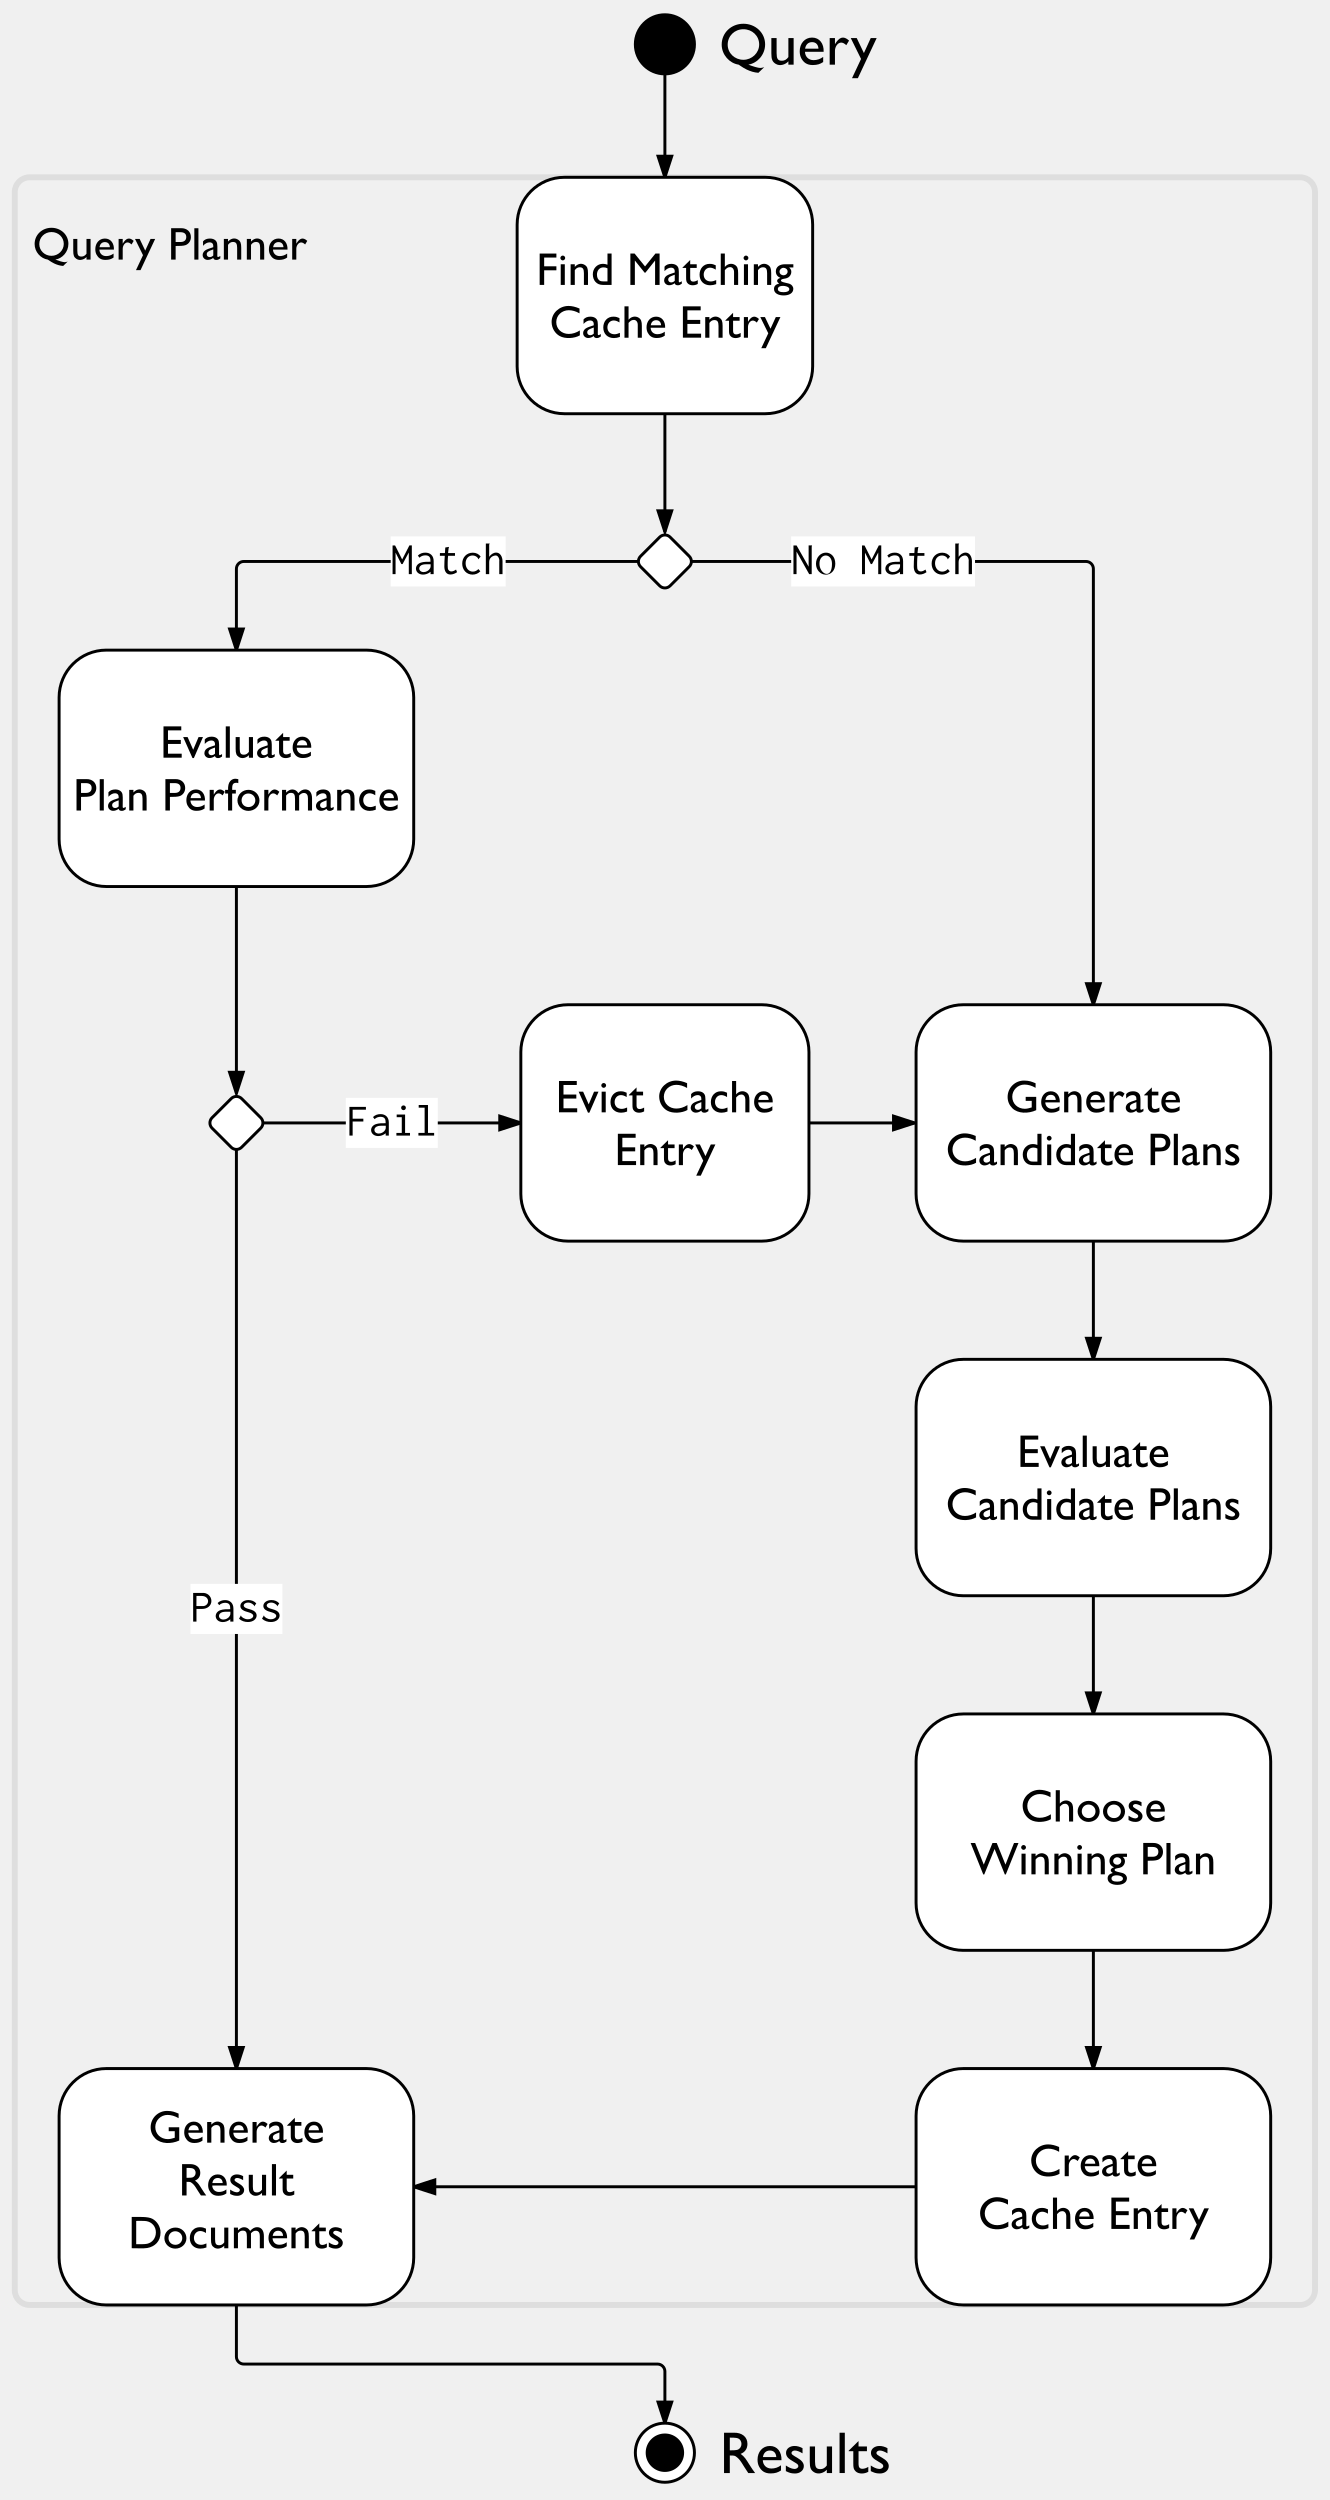
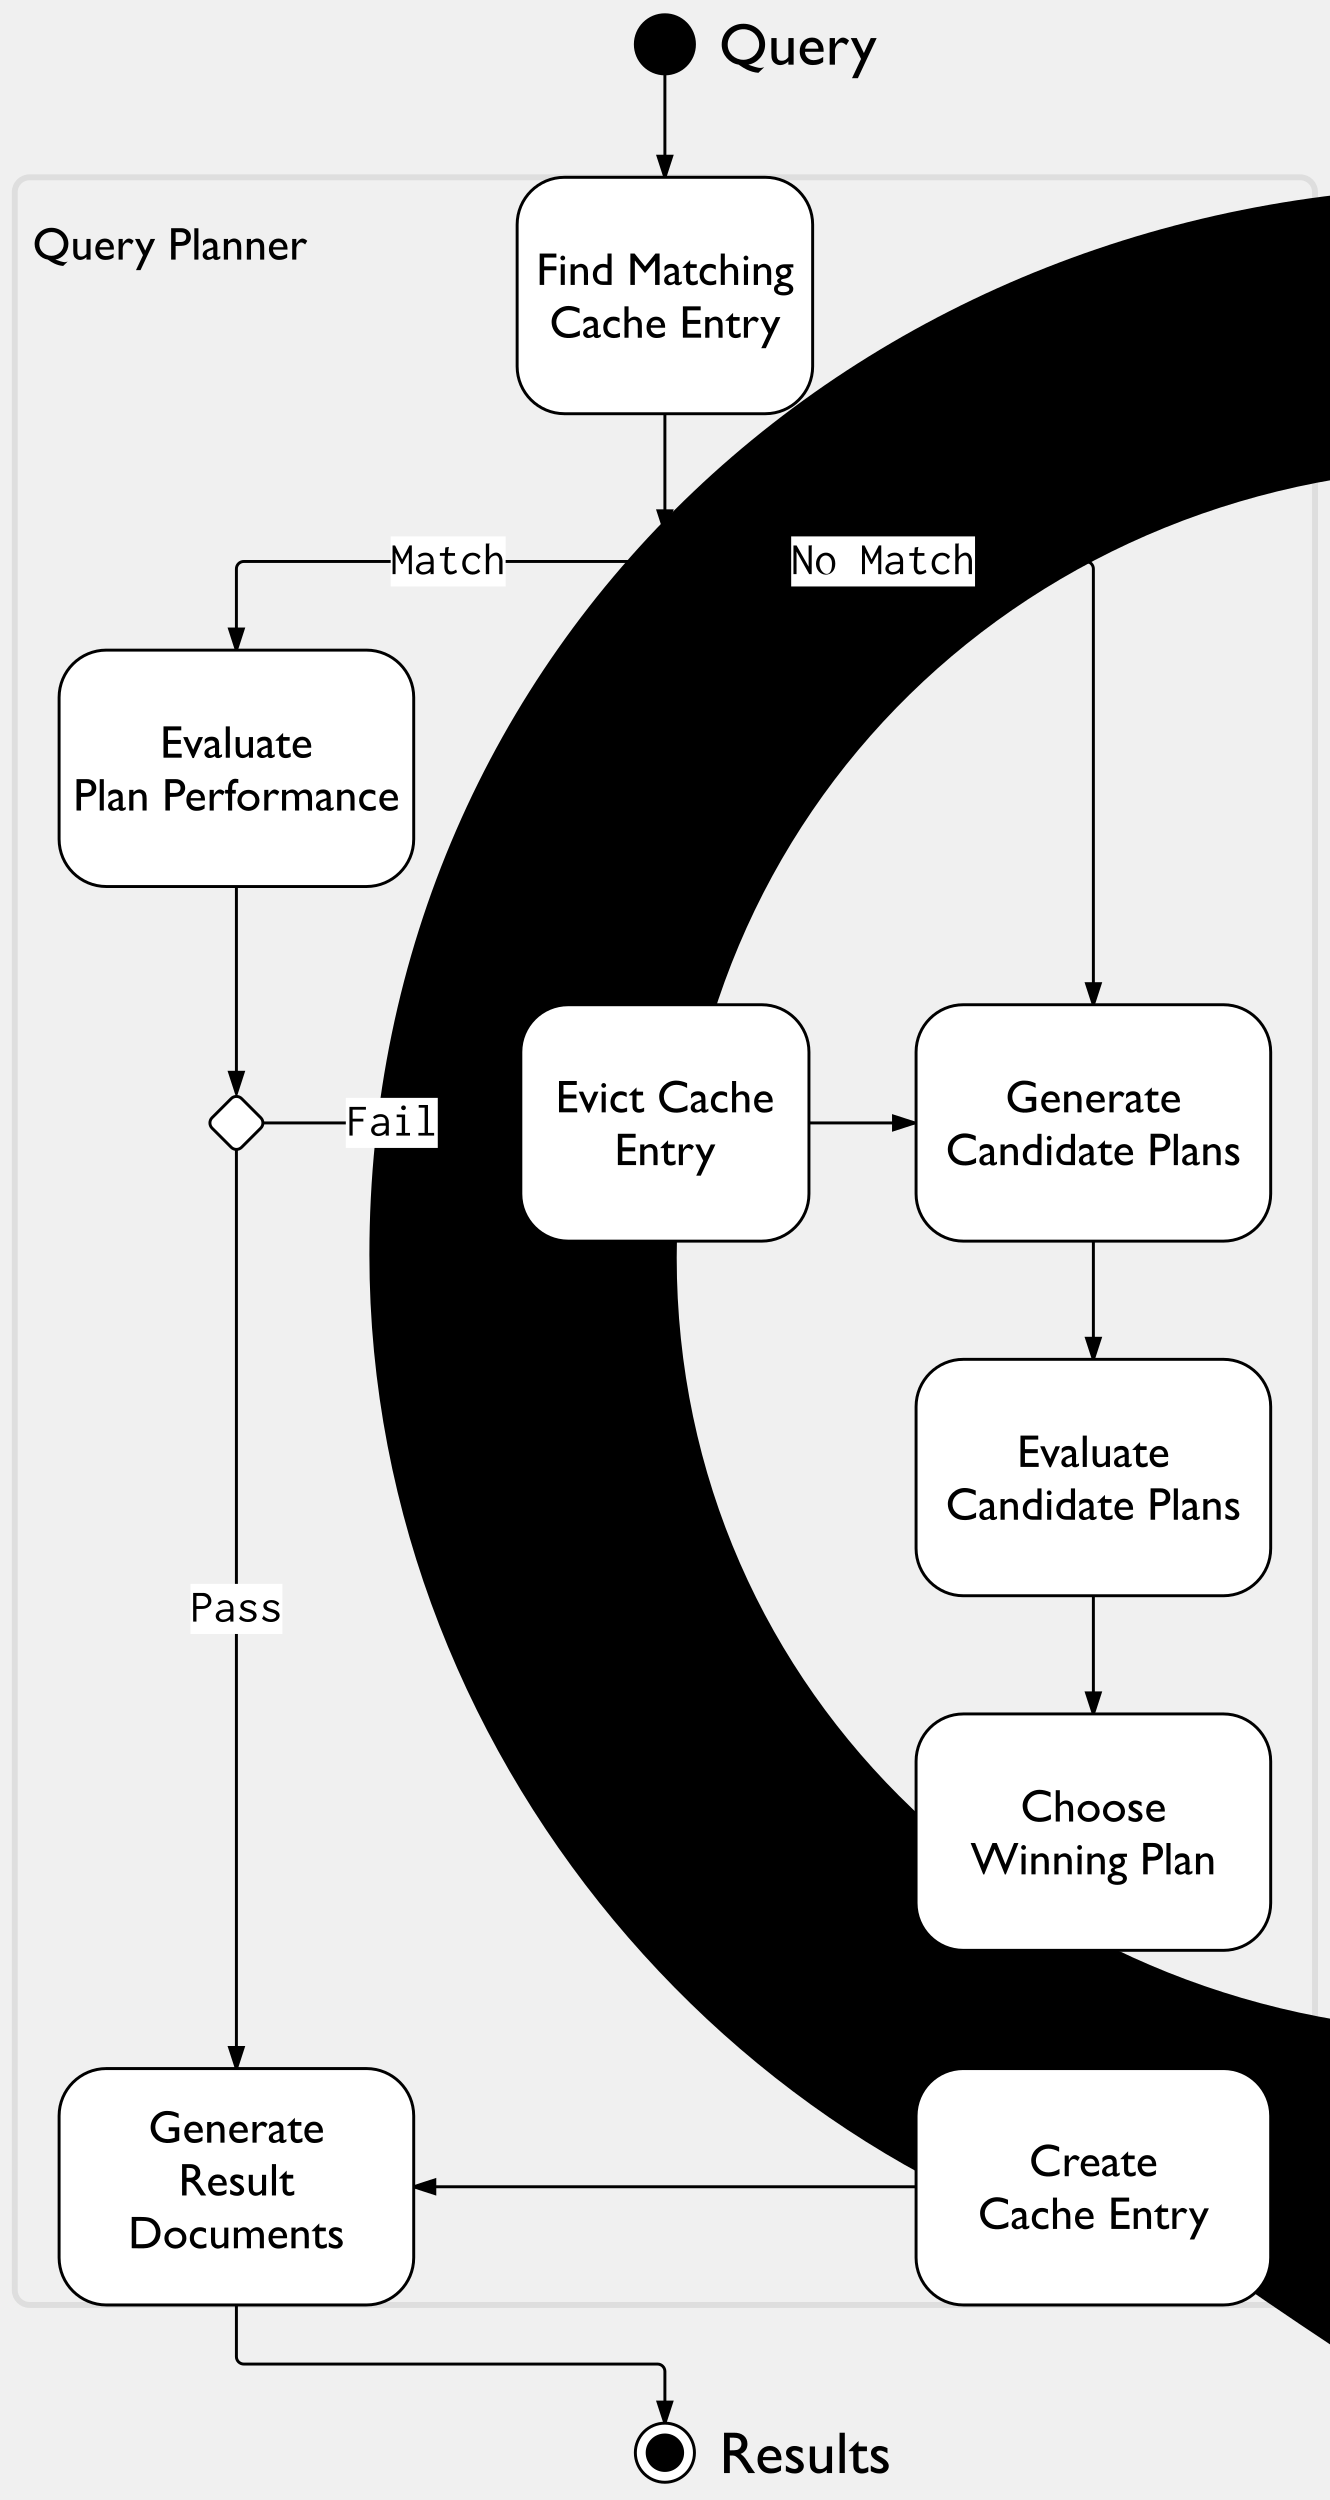
<svg xmlns="http://www.w3.org/2000/svg" xmlns:xlink="http://www.w3.org/1999/xlink" width="900" height="1692">
  <g transform="translate(0 0)">
    <g opacity=".5">
      <path d="M10 130c0-5.52 4.48-10 10-10h860c5.52 0 10 4.48 10 10v1420c0 5.52-4.48 10-10 10H20c-5.52 0-10-4.48-10-10z" stroke="#ccc" stroke-width="4" fill="none" />
      <use xlink:href="#a" transform="matrix(1,0,0,1,18,128) translate(393.075 15.6)" />
    </g>
    <path d="M10 125c0-2.76 2.24-5 5-5h200c2.76 0 5 2.24 5 5v80c0 2.76-2.24 5-5 5H15c-2.76 0-5-2.24-5-5z" fill="none" />
    <use xlink:href="#b" transform="matrix(1,0,0,1,10,120) translate(12.06163 55.69444)" />
    <use xlink:href="#c" transform="matrix(1,0,0,1,10,120) translate(103.648 55.69444)" />
    <path d="M470 30c0 11.05-8.95 20-20 20s-20-8.95-20-20 8.95-20 20-20 20 8.95 20 20z" stroke="#000" stroke-width="2" />
    <path d="M450 50v70" stroke="#000" stroke-width="2" fill="none" />
    <path d="M450 50h-1v-.13zm1 0h-1l1-.04zM450 120l-4.64-14.27h9.28z" />
    <path d="M451.05 120h-2.1L444 104.73h12zm-4.3-13.27l3.25 10.03 3.26-10.03z" />
    <path d="M382 120c-17.67 0-32 14.33-32 32v96c0 17.67 14.33 32 32 32h136c17.67 0 32-14.33 32-32v-96c0-17.67-14.33-32-32-32z" stroke="#000" stroke-width="2" fill="#fff" />
    <use xlink:href="#d" transform="matrix(1,0,0,1,358,128) translate(4.879774 64.82986)" />
    <use xlink:href="#e" transform="matrix(1,0,0,1,358,128) translate(66.35764 64.82986)" />
    <use xlink:href="#f" transform="matrix(1,0,0,1,358,128) translate(13.81207 100.559)" />
    <use xlink:href="#g" transform="matrix(1,0,0,1,358,128) translate(101.8438 100.559)" />
    <path d="M450 280v80" stroke="#000" stroke-width="2" fill="none" />
    <path d="M450 360l-4.64-14.27h9.28z" />
    <path d="M450.37 362.1l-.7.1-5.68-17.47h12zm-3.63-15.37l3.26 10.03 3.26-10.03z" />
    <path d="M446.46 363.54c1.96-1.96 5.12-1.96 7.08 0l12.92 12.92c1.96 1.96 1.96 5.12 0 7.08l-12.92 12.92c-1.96 1.96-5.12 1.96-7.08 0l-12.92-12.92c-1.96-1.96-1.96-5.12 0-7.08z" stroke="#000" stroke-width="2" fill="#fff" />
    <path d="M432.16 380H165c-2.76 0-5 2.24-5 5v55" stroke="#000" stroke-width="2" fill="none" />
    <path d="M432.27 381h-.1v-1zm-.1-1.68V379h.1zM160 440l-4.64-14.27h9.28z" />
    <path d="M161.05 440h-2.1L154 424.73h12zm-4.3-13.27l3.25 10.03 3.26-10.03z" />
    <path fill="#fff" d="M264.42 363.04h77.8v33.9h-77.8z" />
    <use xlink:href="#h" transform="matrix(1,0,0,1,264.4155,363.0444) translate(0 25.51111)" />
    <path d="M72 440c-17.67 0-32 14.33-32 32v96c0 17.67 14.33 32 32 32h176c17.67 0 32-14.33 32-32v-96c0-17.67-14.33-32-32-32z" stroke="#000" stroke-width="2" fill="#fff" />
    <use xlink:href="#i" transform="matrix(1,0,0,1,48,448) translate(60.31272 64.82986)" />
    <use xlink:href="#j" transform="matrix(1,0,0,1,48,448) translate(1.6148 100.559)" />
    <use xlink:href="#k" transform="matrix(1,0,0,1,48,448) translate(61.77105 100.559)" />
    <path d="M160 600v140" stroke="#000" stroke-width="2" fill="none" />
    <path d="M160 740l-4.64-14.27h9.28z" />
    <path d="M160.37 742.1l-.7.1-5.68-17.47h12zm-3.63-15.37l3.26 10.03 3.26-10.03z" />
    <path d="M156.46 743.54c1.96-1.96 5.12-1.96 7.08 0l12.92 12.92c1.96 1.96 1.96 5.12 0 7.08l-12.92 12.92c-1.96 1.96-5.12 1.96-7.08 0l-12.92-12.92c-1.96-1.96-1.96-5.12 0-7.08z" stroke="#000" stroke-width="2" fill="#fff" />
    <path d="M160 777.84V1400" stroke="#000" stroke-width="2" fill="none" />
    <path d="M159.32 777.84H159v-.1zm1.68 0h-1l1-.1zM160 1400l-4.64-14.27h9.28z" />
    <path d="M161.05 1400h-2.1l-4.96-15.27h12zm-4.3-13.27l3.25 10.03 3.26-10.03z" />
    <path fill="#fff" d="M128.9 1071.97h62.22v33.9H128.9z" />
    <use xlink:href="#l" transform="matrix(1,0,0,1,128.8889,1071.967) translate(0 25.51111)" />
    <path d="M72 1400c-17.67 0-32 14.33-32 32v96c0 17.67 14.33 32 32 32h176c17.67 0 32-14.33 32-32v-96c0-17.67-14.33-32-32-32z" stroke="#000" stroke-width="2" fill="#fff" />
    <use xlink:href="#m" transform="matrix(1,0,0,1,48,1408) translate(52.37543 42.16528)" />
    <use xlink:href="#n" transform="matrix(1,0,0,1,48,1408) translate(72.7997 77.89444)" />
    <use xlink:href="#o" transform="matrix(1,0,0,1,48,1408) translate(38.77192 113.6236)" />
-     <use xlink:href="#p" transform="matrix(1,0,0,1,48,1408) translate(112 135.1937)" />
+     <use xlink:href="#P" transform="matrix(1,0,0,1,48,1408) translate(112 135.1937)" />
    <path d="M467.84 380H735c2.76 0 5 2.24 5 5v295" stroke="#000" stroke-width="2" fill="none" />
    <path d="M467.84 381h-.1l.1-.32zm0-1l-.1-1h.1zM740 680l-4.64-14.27h9.28z" />
    <path d="M741.05 680h-2.1L734 664.73h12zm-4.3-13.27l3.25 10.03 3.26-10.03z" />
    <path fill="#fff" d="M535.46 363.04H659.9v33.9H535.47z" />
    <use xlink:href="#q" transform="matrix(1,0,0,1,535.4572,363.0444) translate(0 25.51111)" />
    <use xlink:href="#r" transform="matrix(1,0,0,1,535.4572,363.0444) translate(46.66667 25.51111)" />
    <path d="M652 680c-17.67 0-32 14.33-32 32v96c0 17.67 14.33 32 32 32h176c17.67 0 32-14.33 32-32v-96c0-17.67-14.33-32-32-32z" stroke="#000" stroke-width="2" fill="#fff" />
    <use xlink:href="#s" transform="matrix(1,0,0,1,628,688) translate(52.37543 64.82986)" />
    <use xlink:href="#t" transform="matrix(1,0,0,1,628,688) translate(11.96745 100.559)" />
    <use xlink:href="#u" transform="matrix(1,0,0,1,628,688) translate(148.5495 100.559)" />
    <path d="M740 840v80" stroke="#000" stroke-width="2" fill="none" />
    <path d="M740 920l-4.64-14.27h9.28z" />
    <path d="M741.05 920h-2.1L734 904.73h12zm-4.3-13.27l3.25 10.03 3.26-10.03z" />
    <path d="M652 920c-17.67 0-32 14.33-32 32v96c0 17.67 14.33 32 32 32h176c17.67 0 32-14.33 32-32v-96c0-17.67-14.33-32-32-32z" stroke="#000" stroke-width="2" fill="#fff" />
    <use xlink:href="#v" transform="matrix(1,0,0,1,628,928) translate(60.31272 64.82986)" />
    <use xlink:href="#w" transform="matrix(1,0,0,1,628,928) translate(11.96745 100.559)" />
    <use xlink:href="#u" transform="matrix(1,0,0,1,628,928) translate(148.5495 100.559)" />
    <path d="M740 1080v80" stroke="#000" stroke-width="2" fill="none" />
    <path d="M740 1160l-4.64-14.27h9.28z" />
    <path d="M741.05 1160h-2.1l-4.96-15.27h12zm-4.3-13.27l3.25 10.03 3.26-10.03z" />
    <path d="M652 1160c-17.67 0-32 14.33-32 32v96c0 17.67 14.33 32 32 32h176c17.67 0 32-14.33 32-32v-96c0-17.67-14.33-32-32-32z" stroke="#000" stroke-width="2" fill="#fff" />
    <use xlink:href="#x" transform="matrix(1,0,0,1,628,1168) translate(62.60655 64.82986)" />
    <use xlink:href="#y" transform="matrix(1,0,0,1,628,1168) translate(28.92057 100.559)" />
    <use xlink:href="#z" transform="matrix(1,0,0,1,628,1168) translate(143.5668 100.559)" />
    <path d="M740 1320v80" stroke="#000" stroke-width="2" fill="none" />
    <path d="M740 1400l-4.64-14.27h9.28z" />
    <path d="M741.05 1400h-2.1l-4.96-15.27h12zm-4.3-13.27l3.25 10.03 3.26-10.03z" />
    <path d="M652 1400c-17.67 0-32 14.33-32 32v96c0 17.67 14.33 32 32 32h176c17.67 0 32-14.33 32-32v-96c0-17.67-14.33-32-32-32z" stroke="#000" stroke-width="2" fill="#fff" />
    <use xlink:href="#A" transform="matrix(1,0,0,1,628,1408) translate(68.4171 64.82986)" />
    <use xlink:href="#B" transform="matrix(1,0,0,1,628,1408) translate(33.81207 100.559)" />
    <use xlink:href="#g" transform="matrix(1,0,0,1,628,1408) translate(121.8438 100.559)" />
    <path d="M620 1480H280" stroke="#000" stroke-width="2" fill="none" />
    <path d="M294.27 1484.64L280 1480l14.27-4.64z" />
    <path d="M295.27 1486l-15.27-4.95v-2.1l15.27-4.96zm-12.03-6l10.03 3.26v-6.52z" />
    <path d="M470 1660c0 11.05-8.95 20-20 20s-20-8.95-20-20 8.95-20 20-20 20 8.95 20 20z" stroke="#000" stroke-width="2" fill="#fff" />
    <path d="M462 1660c0 6.63-5.37 12-12 12s-12-5.37-12-12 5.37-12 12-12 12 5.37 12 12z" stroke="#000" stroke-width="2" />
    <path d="M420 5c0-2.76 2.24-5 5-5h230c2.76 0 5 2.24 5 5v50c0 2.76-2.24 5-5 5H425c-2.76 0-5-2.24-5-5z" fill="none" />
    <g>
      <use xlink:href="#C" transform="matrix(1,0,0,1,420,0) translate(66.67969 43.75)" />
    </g>
    <path d="M160 1560v35c0 2.76 2.24 5 5 5h280c2.76 0 5 2.24 5 5v35" stroke="#000" stroke-width="2" fill="none" />
    <path d="M450 1640l-4.64-14.27h9.28z" />
    <path d="M451 1640.13l-1-.13-1.04.04-4.97-15.3h12zm-4.26-13.4l3.26 10.03 3.26-10.03z" />
    <path d="M425 1635c0-2.76 2.24-5 5-5h230c2.76 0 5 2.24 5 5v50c0 2.76-2.24 5-5 5H430c-2.76 0-5-2.24-5-5z" fill="none" />
    <g>
      <use xlink:href="#D" transform="matrix(1,0,0,1,425,1630) translate(61.9043 43.75)" />
    </g>
    <path d="M177.84 760H352.5" stroke="#000" stroke-width="2" fill="none" />
    <path d="M177.84 761h-.1l.1-.32zm0-1l-.1-1h.1zM352.5 760l-14.27 4.64v-9.28z" />
    <path d="M352.5 758.95v2.1L337.23 766v-12zm-13.27 4.3l10.03-3.25-10.03-3.26z" />
    <path fill="#fff" d="M234.06 743.04h62.23v33.9h-62.24z" />
    <g>
      <use xlink:href="#E" transform="matrix(1,0,0,1,234.0613,743.0444) translate(0 25.51111)" />
    </g>
    <path d="M384.5 680c-17.67 0-32 14.33-32 32v96c0 17.67 14.33 32 32 32h131c17.67 0 32-14.33 32-32v-96c0-17.67-14.33-32-32-32z" stroke="#000" stroke-width="2" fill="#fff" />
    <g>
      <use xlink:href="#F" transform="matrix(1,0,0,1,360.5,688) translate(15.48958 64.82986)" />
      <use xlink:href="#G" transform="matrix(1,0,0,1,360.5,688) translate(84.1224 64.82986)" />
      <use xlink:href="#g" transform="matrix(1,0,0,1,360.5,688) translate(55.32791 100.559)" />
    </g>
    <path d="M547.5 760H619" stroke="#000" stroke-width="2" fill="none" />
    <path d="M619 760l-14.27 4.64v-9.28z" />
    <path d="M620 759.27v1.46L603.73 766v-12zm-14.27 4l10.03-3.27-10.03-3.26z" />
    <defs>
      <path d="M212-179c-10-28-35-45-73-45-59 0-87 40-87 99 0 60 29 101 89 101 43 0 62-24 78-52l27 14C228-24 195 4 139 4 59 4 22-46 18-125c-6-104 99-153 187-111 19 9 31 26 39 46" id="H" />
      <path d="M100-194c62-1 85 37 85 99 1 63-27 99-86 99S16-35 15-95c0-66 28-99 85-99zM99-20c44 1 53-31 53-75 0-43-8-75-51-75s-53 32-53 75 10 74 51 75" id="I" />
      <path d="M117-194c89-4 53 116 60 194h-32v-121c0-31-8-49-39-48C34-167 62-67 57 0H25l-1-190h30c1 10-1 24 2 32 11-22 29-35 61-36" id="J" />
      <path d="M59-47c-2 24 18 29 38 22v24C64 9 27 4 27-40v-127H5v-23h24l9-43h21v43h35v23H59v120" id="K" />
      <path d="M141-36C126-15 110 5 73 4 37 3 15-17 15-53c-1-64 63-63 125-63 3-35-9-54-41-54-24 1-41 7-42 31l-33-3c5-37 33-52 76-52 45 0 72 20 72 64v82c-1 20 7 32 28 27v20c-31 9-61-2-59-35zM48-53c0 20 12 33 32 33 41-3 63-29 60-74-43 2-92-5-92 41" id="L" />
      <path d="M24-231v-30h32v30H24zM24 0v-190h32V0H24" id="M" />
      <path d="M100-194c63 0 86 42 84 106H49c0 40 14 67 53 68 26 1 43-12 49-29l28 8c-11 28-37 45-77 45C44 4 14-33 15-96c1-61 26-98 85-98zm52 81c6-60-76-77-97-28-3 7-6 17-6 28h103" id="N" />
      <path d="M114-163C36-179 61-72 57 0H25l-1-190h30c1 12-1 29 2 39 6-27 23-49 58-41v29" id="O" />
      <g id="a">
        <use transform="matrix(0.05,0,0,0.05,0,0)" xlink:href="#H" />
        <use transform="matrix(0.05,0,0,0.05,12.95,0)" xlink:href="#I" />
        <use transform="matrix(0.05,0,0,0.05,22.95,0)" xlink:href="#J" />
        <use transform="matrix(0.05,0,0,0.05,32.95,0)" xlink:href="#K" />
        <use transform="matrix(0.05,0,0,0.05,37.95,0)" xlink:href="#L" />
        <use transform="matrix(0.05,0,0,0.05,47.95,0)" xlink:href="#M" />
        <use transform="matrix(0.05,0,0,0.05,51.9,0)" xlink:href="#J" />
        <use transform="matrix(0.05,0,0,0.05,61.9,0)" xlink:href="#N" />
        <use transform="matrix(0.05,0,0,0.05,71.9,0)" xlink:href="#O" />
      </g>
      <path d="M1595-702c0 359-266 650-581 702 143 57 341 115 409 115 40 0 87-9 140-27l-201 195c-152-10-283-55-404-112-70-33-165-90-282-171C362-46 90-341 90-694c0-413 334-723 752-723 414 0 753 307 753 715zm-206 4c0-302-242-529-547-529S298-995 298-692c0 296 244 524 544 524 296 0 547-237 547-530" id="P" />
      <path d="M307-395c4 175 28 260 187 260 87 0 160-42 221-127v-658h182V0H715v-117C629-10 424 68 274-28c-116-74-149-155-149-365v-527h182v525" id="Q" />
      <path d="M512-938c262 0 413 213 401 494H266c6 169 125 288 299 288 120 0 231-37 332-112v178C790-20 702 12 537 14c-210 1-322-95-397-232-39-71-56-154-56-247 0-265 171-473 428-473zm221 385c-7-136-83-227-221-227-143 0-220 95-242 227h463" id="R" />
      <path d="M541-764c-125-1-217 148-217 283V0H141v-920h183v211c142-236 286-310 489-125l-96 160c-63-60-122-90-176-90" id="S" />
      <path d="M692-920h205L246 469H43l313-666L0-920h207l248 519" id="T" />
      <g id="b">
        <use transform="matrix(0.01519097,0,0,0.01519097,0,0)" xlink:href="#P" />
        <use transform="matrix(0.01519097,0,0,0.01519097,25.61198,0)" xlink:href="#Q" />
        <use transform="matrix(0.01519097,0,0,0.01519097,41.16753,0)" xlink:href="#R" />
        <use transform="matrix(0.01519097,0,0,0.01519097,56.06988,0)" xlink:href="#S" />
        <use transform="matrix(0.01519097,0,0,0.01519097,69.31641,0)" xlink:href="#T" />
      </g>
      <path d="M586-1399c254-5 439 151 438 398-1 173-100 299-228 353-93 39-292 44-452 42V0H143v-1399h443zm-23 615c154 1 254-73 254-222 0-143-89-215-266-215H344v437h219" id="U" />
      <path d="M133-1397h182V0H133v-1397" id="V" />
      <path d="M279 14C154 14 49-84 55-209c11-240 284-270 473-344 10-137-37-215-166-215-99 0-196 51-290 154v-199c71-83 172-125 305-125 171 0 301 80 323 228s4 380 7 548c0 31 11 47 32 47 22 0 56-16 103-49v111c-70 41-94 69-178 69-78 0-124-31-138-92-77 60-160 90-247 90zm-43-254c-2 75 56 129 131 129 58 0 112-24 161-71v-273c-79 31-209 74-254 121-25 26-38 57-38 94" id="W" />
      <path d="M717-524c-3-169-33-262-187-262-86 0-159 43-219 129V0H125v-920h186v117c117-131 280-184 437-91 117 70 151 162 151 368V0H717v-524" id="X" />
      <g id="c">
        <use transform="matrix(0.01519097,0,0,0.01519097,0,0)" xlink:href="#U" />
        <use transform="matrix(0.01519097,0,0,0.01519097,15.85938,0)" xlink:href="#V" />
        <use transform="matrix(0.01519097,0,0,0.01519097,22.68012,0)" xlink:href="#W" />
        <use transform="matrix(0.01519097,0,0,0.01519097,35.95703,0)" xlink:href="#X" />
        <use transform="matrix(0.01519097,0,0,0.01519097,51.51259,0)" xlink:href="#X" />
        <use transform="matrix(0.01519097,0,0,0.01519097,67.06814,0)" xlink:href="#R" />
        <use transform="matrix(0.01519097,0,0,0.01519097,81.97049,0)" xlink:href="#S" />
      </g>
      <path d="M156-1397h745v178H356v390h545v178H356V0H156v-1397" id="Y" />
      <path d="M117-1200c0-54 52-107 106-107 58 0 109 49 109 107 0 57-51 108-109 108-54 0-106-53-106-108zm16 280h182V0H133v-920" id="Z" />
      <path d="M90-475c0-262 193-465 453-465 61 0 128 13 200 39v-496h183V0H537C263 3 90-196 90-475zm481-307c-186-2-297 138-297 329 0 141 61 243 159 281 51 21 218 15 310 16v-583c-57-29-114-43-172-43" id="aa" />
      <g id="d">
        <use transform="matrix(0.01519097,0,0,0.01519097,0,0)" xlink:href="#Y" />
        <use transform="matrix(0.01519097,0,0,0.01519097,14.59852,0)" xlink:href="#Z" />
        <use transform="matrix(0.01519097,0,0,0.01519097,21.41927,0)" xlink:href="#X" />
        <use transform="matrix(0.01519097,0,0,0.01519097,36.97483,0)" xlink:href="#aa" />
      </g>
      <path d="M1266-1397h186V0h-201v-1087L821-547h-37l-434-540V0H150v-1397h188l465 574" id="ab" />
      <path d="M0-774l342-336v190h291v164H342v451c0 105 44 158 131 158 65 0 134-22 207-66v170C550 33 349 44 243-57c-73-70-84-127-83-291v-408H0v-18" id="ac" />
      <path d="M262-461c0 187 127 307 316 307 70 0 150-20 241-61v180C728-1 638 16 551 16 268 16 78-172 78-455c0-278 181-487 454-483 122 2 168 22 267 64v194c-92-59-177-88-256-88-165 0-281 138-281 307" id="ad" />
      <path d="M537-793c-115 4-158 59-230 134V0H125v-1397h182v598c105-135 293-188 448-93 113 70 144 170 144 368V0H717v-569c3-122-65-228-180-224" id="ae" />
      <path d="M139-178c0-74 75-116 146-133C150-371 82-468 82-602c1-211 175-318 401-318h379v142H676c60 65 96 100 96 203 0 107-72 207-146 248-43 24-114 48-212 59-101 12-138 80-64 124 55 33 329 79 356 100 81 34 157 118 154 226-6 199-205 287-428 287C206 469 0 381 0 180 0 55 77-25 231-61c-61-39-92-78-92-117zm467-416c0-96-84-168-182-168-94 0-178 78-178 170 0 96 82 164 180 164 97 0 180-71 180-166zm-8 678c-123-61-426-72-426 98 0 95 85 142 256 142 81 0 144-12 188-36s66-57 66-100-28-76-84-104" id="af" />
      <g id="e">
        <use transform="matrix(0.01519097,0,0,0.01519097,0,0)" xlink:href="#ab" />
        <use transform="matrix(0.01519097,0,0,0.01519097,24.29036,0)" xlink:href="#W" />
        <use transform="matrix(0.01519097,0,0,0.01519097,37.56727,0)" xlink:href="#ac" />
        <use transform="matrix(0.01519097,0,0,0.01519097,47.92752,0)" xlink:href="#ad" />
        <use transform="matrix(0.01519097,0,0,0.01519097,61.55382,0)" xlink:href="#ae" />
        <use transform="matrix(0.01519097,0,0,0.01519097,77.10938,0)" xlink:href="#Z" />
        <use transform="matrix(0.01519097,0,0,0.01519097,83.93012,0)" xlink:href="#X" />
        <use transform="matrix(0.01519097,0,0,0.01519097,99.48568,0)" xlink:href="#af" />
      </g>
      <path d="M307-694c0 306 244 526 555 526 169 0 335-52 496-156v220C1119 35 700 64 453-78 260-188 105-411 100-694c-8-401 347-721 754-721 147 0 310 38 489 115v215c-163-93-323-140-479-140-306 0-557 229-557 531" id="ag" />
      <g id="f">
        <use transform="matrix(0.01519097,0,0,0.01519097,0,0)" xlink:href="#ag" />
        <use transform="matrix(0.01519097,0,0,0.01519097,22.02691,0)" xlink:href="#W" />
        <use transform="matrix(0.01519097,0,0,0.01519097,35.30382,0)" xlink:href="#ad" />
        <use transform="matrix(0.01519097,0,0,0.01519097,48.93012,0)" xlink:href="#ae" />
        <use transform="matrix(0.01519097,0,0,0.01519097,64.48568,0)" xlink:href="#R" />
      </g>
      <path d="M154-1397h792v178H354v426h572v179H354v434h611V-2H154v-1395" id="ah" />
      <g id="g">
        <use transform="matrix(0.01519097,0,0,0.01519097,0,0)" xlink:href="#ah" />
        <use transform="matrix(0.01519097,0,0,0.01519097,15.55556,0)" xlink:href="#X" />
        <use transform="matrix(0.01519097,0,0,0.01519097,31.11111,0)" xlink:href="#ac" />
        <use transform="matrix(0.01519097,0,0,0.01519097,41.47135,0)" xlink:href="#S" />
        <use transform="matrix(0.01519097,0,0,0.01519097,54.71788,0)" xlink:href="#T" />
      </g>
      <path d="M41-623h55l154 305 157-306h53V1h-66v-471L259-219h-27L106-467V1H41v-624" id="ai" />
      <path d="M366-269c2-83-14-137-109-139-42 0-94 12-131 51l-35-46c43-44 101-64 163-64 110 0 181 69 181 184V0h-68v-50C317-9 259 11 203 11 23 8-5-195 154-249c63-21 138-20 212-20zm3 55c-54 1-120-4-167 7-57 14-81 51-81 84 0 41 35 79 96 79 60 0 104-36 120-54 39-46 31-65 32-116" id="aj" />
      <path d="M298 9c-94 0-131-85-131-173 0-78 4-156 10-234H70l1-59h109l8-122 79-13c4 10-4 16-6 27-5 25-12 108-12 108h150v59H249c-9 66-12 213-6 267 6 55 43 73 77 73 28 0 63-12 102-41l22 57C405-14 352 9 298 9" id="ak" />
      <path d="M457-381l-51 59c-8-6-3-15-7-23-3-5-40-60-118-60-84 0-151 65-151 169 0 107 68 182 157 182 46 0 90-21 121-56l42 49c-44 47-105 72-169 72C152 11 56-90 56-228c0-137 96-238 230-238 73 0 135 32 171 85" id="al" />
      <path d="M276-405c-78 10-133 62-133 142V0H70v-665h83c3 11-10 14-10 24v265c34-51 90-92 152-92 88 0 138 91 138 191V0h-71v-275c9-55-26-138-86-130" id="am" />
      <g id="h">
        <use transform="matrix(0.03111111,0,0,0.03111111,0,0)" xlink:href="#ai" />
        <use transform="matrix(0.03111111,0,0,0.03111111,15.55556,0)" xlink:href="#aj" />
        <use transform="matrix(0.03111111,0,0,0.03111111,31.11111,0)" xlink:href="#ak" />
        <use transform="matrix(0.03111111,0,0,0.03111111,46.66667,0)" xlink:href="#al" />
        <use transform="matrix(0.03111111,0,0,0.03111111,62.22222,0)" xlink:href="#am" />
      </g>
      <path d="M692-920h197L483 16h-61L6-920h199l248 566" id="an" />
      <g id="i">
        <use transform="matrix(0.01519097,0,0,0.01519097,0,0)" xlink:href="#ah" />
        <use transform="matrix(0.01519097,0,0,0.01519097,15.55556,0)" xlink:href="#an" />
        <use transform="matrix(0.01519097,0,0,0.01519097,29.18186,0)" xlink:href="#W" />
        <use transform="matrix(0.01519097,0,0,0.01519097,42.45877,0)" xlink:href="#V" />
        <use transform="matrix(0.01519097,0,0,0.01519097,49.27951,0)" xlink:href="#Q" />
        <use transform="matrix(0.01519097,0,0,0.01519097,64.83507,0)" xlink:href="#W" />
        <use transform="matrix(0.01519097,0,0,0.01519097,78.11198,0)" xlink:href="#ac" />
        <use transform="matrix(0.01519097,0,0,0.01519097,88.47222,0)" xlink:href="#R" />
      </g>
      <g id="j">
        <use transform="matrix(0.01519097,0,0,0.01519097,0,0)" xlink:href="#U" />
        <use transform="matrix(0.01519097,0,0,0.01519097,15.85938,0)" xlink:href="#V" />
        <use transform="matrix(0.01519097,0,0,0.01519097,22.68012,0)" xlink:href="#W" />
        <use transform="matrix(0.01519097,0,0,0.01519097,35.95703,0)" xlink:href="#X" />
      </g>
      <path d="M522-1235c-182-2-191 119-190 315h164v164H332V0H150v-756H18v-164h132c-6-169 22-306 94-386 96-107 202-131 362-91v178c-29-11-57-16-84-16" id="ao" />
      <path d="M76-451c0-267 222-471 493-471s488 207 488 476c0 265-225 462-496 462C296 16 76-188 76-451zm796-4c0-172-139-303-313-303-172 0-299 133-299 305 0 174 132 299 307 299 174 0 305-128 305-301" id="ap" />
      <path d="M1276-545c1-139-53-237-182-237-75 0-146 38-211 114V0H700v-512c-4-181-24-274-184-274-109 0-143 48-213 118V0H121v-920h182v121c93-93 183-139 272-139 117 0 207 55 271 166 97-112 199-168 305-168 205 0 307 161 307 397V0h-182v-545" id="aq" />
      <g id="k">
        <use transform="matrix(0.01519097,0,0,0.01519097,0,0)" xlink:href="#U" />
        <use transform="matrix(0.01519097,0,0,0.01519097,15.08464,0)" xlink:href="#R" />
        <use transform="matrix(0.01519097,0,0,0.01519097,29.98698,0)" xlink:href="#S" />
        <use transform="matrix(0.01519097,0,0,0.01519097,42.30686,0)" xlink:href="#ao" />
        <use transform="matrix(0.01519097,0,0,0.01519097,49.78082,0)" xlink:href="#ap" />
        <use transform="matrix(0.01519097,0,0,0.01519097,66.94661,0)" xlink:href="#S" />
        <use transform="matrix(0.01519097,0,0,0.01519097,79.26649,0)" xlink:href="#aq" />
        <use transform="matrix(0.01519097,0,0,0.01519097,103.253,0)" xlink:href="#W" />
        <use transform="matrix(0.01519097,0,0,0.01519097,116.5299,0)" xlink:href="#X" />
        <use transform="matrix(0.01519097,0,0,0.01519097,132.0855,0)" xlink:href="#ad" />
        <use transform="matrix(0.01519097,0,0,0.01519097,145.7118,0)" xlink:href="#R" />
      </g>
      <path d="M456-448c0 100-85 173-202 173H131V0H59v-623h190c118-13 207 74 207 175zm-72 4c0-65-58-113-135-113H131l-1 220h126c73 8 128-44 128-107" id="ar" />
      <path d="M432-396l-42 63c-7 0-3-13-7-18-17-22-62-62-127-62-88-1-140 75-51 117 43 21 116 31 168 60 54 30 67 72 67 104 0 69-65 142-190 142-69 0-139-22-193-72l41-72c9 7 1 12 8 20 14 16 65 64 143 64 102 0 167-82 71-131-33-17-83-27-122-41-25-9-112-38-112-118 0-68 70-128 176-128 68 0 128 25 170 72" id="as" />
      <g id="l">
        <use transform="matrix(0.03111111,0,0,0.03111111,0,0)" xlink:href="#ar" />
        <use transform="matrix(0.03111111,0,0,0.03111111,15.55556,0)" xlink:href="#aj" />
        <use transform="matrix(0.03111111,0,0,0.03111111,31.11111,0)" xlink:href="#as" />
        <use transform="matrix(0.03111111,0,0,0.03111111,46.66667,0)" xlink:href="#as" />
      </g>
      <path d="M872-158c82 0 197-24 306-61v-291H909v-178h469v592C1022 67 560 63 312-186 176-323 104-488 104-686c0-412 338-741 754-729 217 5 305 45 492 119v204c-167-97-332-145-496-145-296 0-543 244-543 539 0 315 243 540 561 540" id="at" />
      <g id="m">
        <use transform="matrix(0.01519097,0,0,0.01519097,0,0)" xlink:href="#at" />
        <use transform="matrix(0.01519097,0,0,0.01519097,23.02951,0)" xlink:href="#R" />
        <use transform="matrix(0.01519097,0,0,0.01519097,37.93186,0)" xlink:href="#X" />
        <use transform="matrix(0.01519097,0,0,0.01519097,53.48741,0)" xlink:href="#R" />
        <use transform="matrix(0.01519097,0,0,0.01519097,68.38976,0)" xlink:href="#S" />
        <use transform="matrix(0.01519097,0,0,0.01519097,80.70964,0)" xlink:href="#W" />
        <use transform="matrix(0.01519097,0,0,0.01519097,93.98655,0)" xlink:href="#ac" />
        <use transform="matrix(0.01519097,0,0,0.01519097,104.3468,0)" xlink:href="#R" />
      </g>
      <path d="M971-1008c-1 178-98 292-236 344 146 109 184 183 311 385 82 131 116 178 191 279H999c-84-122-160-249-241-375-61-94-125-160-206-211-31-20-121-24-192-22V0H160v-1397h350c263-5 462 139 461 389zm-242-122c-63-101-185-96-369-97v441c101 2 244-5 284-26 67-34 120-103 120-198 0-44-12-84-35-120" id="au" />
      <path d="M391 16C248 13 200-13 84-66v-196c78 54 186 115 293 121 64 4 138-37 139-95 0-27-8-48-26-66s-56-44-115-77c-117-65-195-121-231-167s-54-97-54-152c-1-149 137-240 295-240 90 0 182 25 277 76v180c-108-65-196-98-265-98-93 0-157 78-89 143 29 27 119 78 169 107 153 87 230 183 230 288C708-83 559 21 391 16" id="av" />
      <g id="n">
        <use transform="matrix(0.01519097,0,0,0.01519097,0,0)" xlink:href="#au" />
        <use transform="matrix(0.01519097,0,0,0.01519097,18.79123,0)" xlink:href="#R" />
        <use transform="matrix(0.01519097,0,0,0.01519097,33.69358,0)" xlink:href="#av" />
        <use transform="matrix(0.01519097,0,0,0.01519097,45.66406,0)" xlink:href="#Q" />
        <use transform="matrix(0.01519097,0,0,0.01519097,61.21962,0)" xlink:href="#V" />
        <use transform="matrix(0.01519097,0,0,0.01519097,68.04036,0)" xlink:href="#ac" />
      </g>
      <path d="M156-2v-1395c320 6 719-24 922 85 196 105 362 331 362 614 0 389-252 626-590 686C683 18 359-5 156-2zm659-1206c-102-18-324-9-459-11v1039c154-2 375 6 489-20 233-53 388-252 388-509 0-263-178-456-418-499" id="aw" />
      <g id="o">
        <use transform="matrix(0.01519097,0,0,0.01519097,0,0)" xlink:href="#aw" />
        <use transform="matrix(0.01519097,0,0,0.01519097,23.33333,0)" xlink:href="#ap" />
        <use transform="matrix(0.01519097,0,0,0.01519097,40.49913,0)" xlink:href="#ad" />
        <use transform="matrix(0.01519097,0,0,0.01519097,54.12543,0)" xlink:href="#Q" />
        <use transform="matrix(0.01519097,0,0,0.01519097,69.68099,0)" xlink:href="#aq" />
        <use transform="matrix(0.01519097,0,0,0.01519097,93.66753,0)" xlink:href="#R" />
        <use transform="matrix(0.01519097,0,0,0.01519097,108.5699,0)" xlink:href="#X" />
        <use transform="matrix(0.01519097,0,0,0.01519097,124.1254,0)" xlink:href="#ac" />
        <use transform="matrix(0.01519097,0,0,0.01519097,134.4857,0)" xlink:href="#av" />
      </g>
      <path d="M454-624c1 13-7 14-7 27V1h-55L117-490V0H50v-623h68l262 462v-463h74" id="ax" />
      <path d="M460-226c0 151-97 238-205 238C140 12 40-86 40-225c0-141 101-242 217-242 104 0 203 83 203 241zm-72 3c1-245-271-238-272-8-5 228 272 366 272 8" id="ay" />
      <g id="q">
        <use transform="matrix(0.03111111,0,0,0.03111111,0,0)" xlink:href="#ax" />
        <use transform="matrix(0.03111111,0,0,0.03111111,15.55556,0)" xlink:href="#ay" />
      </g>
      <g id="r">
        <use transform="matrix(0.03111111,0,0,0.03111111,0,0)" xlink:href="#ai" />
        <use transform="matrix(0.03111111,0,0,0.03111111,15.55556,0)" xlink:href="#aj" />
        <use transform="matrix(0.03111111,0,0,0.03111111,31.11111,0)" xlink:href="#ak" />
        <use transform="matrix(0.03111111,0,0,0.03111111,46.66667,0)" xlink:href="#al" />
        <use transform="matrix(0.03111111,0,0,0.03111111,62.22222,0)" xlink:href="#am" />
      </g>
      <g id="s">
        <use transform="matrix(0.01519097,0,0,0.01519097,0,0)" xlink:href="#at" />
        <use transform="matrix(0.01519097,0,0,0.01519097,23.02951,0)" xlink:href="#R" />
        <use transform="matrix(0.01519097,0,0,0.01519097,37.93186,0)" xlink:href="#X" />
        <use transform="matrix(0.01519097,0,0,0.01519097,53.48741,0)" xlink:href="#R" />
        <use transform="matrix(0.01519097,0,0,0.01519097,68.38976,0)" xlink:href="#S" />
        <use transform="matrix(0.01519097,0,0,0.01519097,80.70964,0)" xlink:href="#W" />
        <use transform="matrix(0.01519097,0,0,0.01519097,93.98655,0)" xlink:href="#ac" />
        <use transform="matrix(0.01519097,0,0,0.01519097,104.3468,0)" xlink:href="#R" />
      </g>
      <g id="t">
        <use transform="matrix(0.01519097,0,0,0.01519097,0,0)" xlink:href="#ag" />
        <use transform="matrix(0.01519097,0,0,0.01519097,22.02691,0)" xlink:href="#W" />
        <use transform="matrix(0.01519097,0,0,0.01519097,35.30382,0)" xlink:href="#X" />
        <use transform="matrix(0.01519097,0,0,0.01519097,50.85938,0)" xlink:href="#aa" />
        <use transform="matrix(0.01519097,0,0,0.01519097,66.71875,0)" xlink:href="#Z" />
        <use transform="matrix(0.01519097,0,0,0.01519097,73.5395,0)" xlink:href="#aa" />
        <use transform="matrix(0.01519097,0,0,0.01519097,89.39887,0)" xlink:href="#W" />
        <use transform="matrix(0.01519097,0,0,0.01519097,102.6758,0)" xlink:href="#ac" />
        <use transform="matrix(0.01519097,0,0,0.01519097,113.036,0)" xlink:href="#R" />
      </g>
      <g id="u">
        <use transform="matrix(0.01519097,0,0,0.01519097,0,0)" xlink:href="#U" />
        <use transform="matrix(0.01519097,0,0,0.01519097,15.85938,0)" xlink:href="#V" />
        <use transform="matrix(0.01519097,0,0,0.01519097,22.68012,0)" xlink:href="#W" />
        <use transform="matrix(0.01519097,0,0,0.01519097,35.95703,0)" xlink:href="#X" />
        <use transform="matrix(0.01519097,0,0,0.01519097,51.51259,0)" xlink:href="#av" />
      </g>
      <g id="v">
        <use transform="matrix(0.01519097,0,0,0.01519097,0,0)" xlink:href="#ah" />
        <use transform="matrix(0.01519097,0,0,0.01519097,15.55556,0)" xlink:href="#an" />
        <use transform="matrix(0.01519097,0,0,0.01519097,29.18186,0)" xlink:href="#W" />
        <use transform="matrix(0.01519097,0,0,0.01519097,42.45877,0)" xlink:href="#V" />
        <use transform="matrix(0.01519097,0,0,0.01519097,49.27951,0)" xlink:href="#Q" />
        <use transform="matrix(0.01519097,0,0,0.01519097,64.83507,0)" xlink:href="#W" />
        <use transform="matrix(0.01519097,0,0,0.01519097,78.11198,0)" xlink:href="#ac" />
        <use transform="matrix(0.01519097,0,0,0.01519097,88.47222,0)" xlink:href="#R" />
      </g>
      <g id="w">
        <use transform="matrix(0.01519097,0,0,0.01519097,0,0)" xlink:href="#ag" />
        <use transform="matrix(0.01519097,0,0,0.01519097,22.02691,0)" xlink:href="#W" />
        <use transform="matrix(0.01519097,0,0,0.01519097,35.30382,0)" xlink:href="#X" />
        <use transform="matrix(0.01519097,0,0,0.01519097,50.85938,0)" xlink:href="#aa" />
        <use transform="matrix(0.01519097,0,0,0.01519097,66.71875,0)" xlink:href="#Z" />
        <use transform="matrix(0.01519097,0,0,0.01519097,73.5395,0)" xlink:href="#aa" />
        <use transform="matrix(0.01519097,0,0,0.01519097,89.39887,0)" xlink:href="#W" />
        <use transform="matrix(0.01519097,0,0,0.01519097,102.6758,0)" xlink:href="#ac" />
        <use transform="matrix(0.01519097,0,0,0.01519097,113.036,0)" xlink:href="#R" />
      </g>
      <g id="x">
        <use transform="matrix(0.01519097,0,0,0.01519097,0,0)" xlink:href="#ag" />
        <use transform="matrix(0.01519097,0,0,0.01519097,22.02691,0)" xlink:href="#ae" />
        <use transform="matrix(0.01519097,0,0,0.01519097,37.58247,0)" xlink:href="#ap" />
        <use transform="matrix(0.01519097,0,0,0.01519097,54.74826,0)" xlink:href="#ap" />
        <use transform="matrix(0.01519097,0,0,0.01519097,71.91406,0)" xlink:href="#av" />
        <use transform="matrix(0.01519097,0,0,0.01519097,83.88455,0)" xlink:href="#R" />
      </g>
      <path d="M1933-1397h199L1567 6h-43l-457-1136L606 6h-43L0-1397h201l385 963 387-963h190l389 963" id="az" />
      <g id="y">
        <use transform="matrix(0.01519097,0,0,0.01519097,0,0)" xlink:href="#az" />
        <use transform="matrix(0.01519097,0,0,0.01519097,32.41753,0)" xlink:href="#Z" />
        <use transform="matrix(0.01519097,0,0,0.01519097,39.23828,0)" xlink:href="#X" />
        <use transform="matrix(0.01519097,0,0,0.01519097,54.79384,0)" xlink:href="#X" />
        <use transform="matrix(0.01519097,0,0,0.01519097,70.34939,0)" xlink:href="#Z" />
        <use transform="matrix(0.01519097,0,0,0.01519097,77.17014,0)" xlink:href="#X" />
        <use transform="matrix(0.01519097,0,0,0.01519097,92.72569,0)" xlink:href="#af" />
      </g>
      <g id="z">
        <use transform="matrix(0.01519097,0,0,0.01519097,0,0)" xlink:href="#U" />
        <use transform="matrix(0.01519097,0,0,0.01519097,15.85938,0)" xlink:href="#V" />
        <use transform="matrix(0.01519097,0,0,0.01519097,22.68012,0)" xlink:href="#W" />
        <use transform="matrix(0.01519097,0,0,0.01519097,35.95703,0)" xlink:href="#X" />
      </g>
      <g id="A">
        <use transform="matrix(0.01519097,0,0,0.01519097,0,0)" xlink:href="#ag" />
        <use transform="matrix(0.01519097,0,0,0.01519097,22.02691,0)" xlink:href="#S" />
        <use transform="matrix(0.01519097,0,0,0.01519097,33.72396,0)" xlink:href="#R" />
        <use transform="matrix(0.01519097,0,0,0.01519097,48.6263,0)" xlink:href="#W" />
        <use transform="matrix(0.01519097,0,0,0.01519097,61.90321,0)" xlink:href="#ac" />
        <use transform="matrix(0.01519097,0,0,0.01519097,72.26345,0)" xlink:href="#R" />
      </g>
      <g id="B">
        <use transform="matrix(0.01519097,0,0,0.01519097,0,0)" xlink:href="#ag" />
        <use transform="matrix(0.01519097,0,0,0.01519097,22.02691,0)" xlink:href="#W" />
        <use transform="matrix(0.01519097,0,0,0.01519097,35.30382,0)" xlink:href="#ad" />
        <use transform="matrix(0.01519097,0,0,0.01519097,48.93012,0)" xlink:href="#ae" />
        <use transform="matrix(0.01519097,0,0,0.01519097,64.48568,0)" xlink:href="#R" />
      </g>
      <g id="C">
        <use transform="matrix(0.01953125,0,0,0.01953125,0,0)" xlink:href="#P" />
        <use transform="matrix(0.01953125,0,0,0.01953125,32.92969,0)" xlink:href="#Q" />
        <use transform="matrix(0.01953125,0,0,0.01953125,52.92969,0)" xlink:href="#R" />
        <use transform="matrix(0.01953125,0,0,0.01953125,72.08984,0)" xlink:href="#S" />
        <use transform="matrix(0.01953125,0,0,0.01953125,89.12109,0)" xlink:href="#T" />
      </g>
      <g id="D">
        <use transform="matrix(0.01953125,0,0,0.01953125,0,0)" xlink:href="#au" />
        <use transform="matrix(0.01953125,0,0,0.01953125,24.16016,0)" xlink:href="#R" />
        <use transform="matrix(0.01953125,0,0,0.01953125,43.32031,0)" xlink:href="#av" />
        <use transform="matrix(0.01953125,0,0,0.01953125,58.71094,0)" xlink:href="#Q" />
        <use transform="matrix(0.01953125,0,0,0.01953125,78.71094,0)" xlink:href="#V" />
        <use transform="matrix(0.01953125,0,0,0.01953125,87.48047,0)" xlink:href="#ac" />
        <use transform="matrix(0.01953125,0,0,0.01953125,100.8008,0)" xlink:href="#av" />
      </g>
      <path d="M78-624h359v61H148v196h233v61H148V0H78v-624" id="aA" />
      <path d="M106-457h183v399h107V0H100v-58h117v-341H106v-58zm149-199c29 0 51 23 51 51s-22 52-51 52-52-24-52-52 23-51 52-51" id="aB" />
      <path d="M85-665h202v607h134V0H79v-58h135v-549H85v-58" id="aC" />
      <g id="E">
        <use transform="matrix(0.03111111,0,0,0.03111111,0,0)" xlink:href="#aA" />
        <use transform="matrix(0.03111111,0,0,0.03111111,15.55556,0)" xlink:href="#aj" />
        <use transform="matrix(0.03111111,0,0,0.03111111,31.11111,0)" xlink:href="#aB" />
        <use transform="matrix(0.03111111,0,0,0.03111111,46.66667,0)" xlink:href="#aC" />
      </g>
      <g id="F">
        <use transform="matrix(0.01519097,0,0,0.01519097,0,0)" xlink:href="#ah" />
        <use transform="matrix(0.01519097,0,0,0.01519097,15.55556,0)" xlink:href="#an" />
        <use transform="matrix(0.01519097,0,0,0.01519097,29.18186,0)" xlink:href="#Z" />
        <use transform="matrix(0.01519097,0,0,0.01519097,36.0026,0)" xlink:href="#ad" />
        <use transform="matrix(0.01519097,0,0,0.01519097,49.62891,0)" xlink:href="#ac" />
      </g>
      <g id="G">
        <use transform="matrix(0.01519097,0,0,0.01519097,0,0)" xlink:href="#ag" />
        <use transform="matrix(0.01519097,0,0,0.01519097,22.02691,0)" xlink:href="#W" />
        <use transform="matrix(0.01519097,0,0,0.01519097,35.30382,0)" xlink:href="#ad" />
        <use transform="matrix(0.01519097,0,0,0.01519097,48.93012,0)" xlink:href="#ae" />
        <use transform="matrix(0.01519097,0,0,0.01519097,64.48568,0)" xlink:href="#R" />
      </g>
    </defs>
  </g>
</svg>
